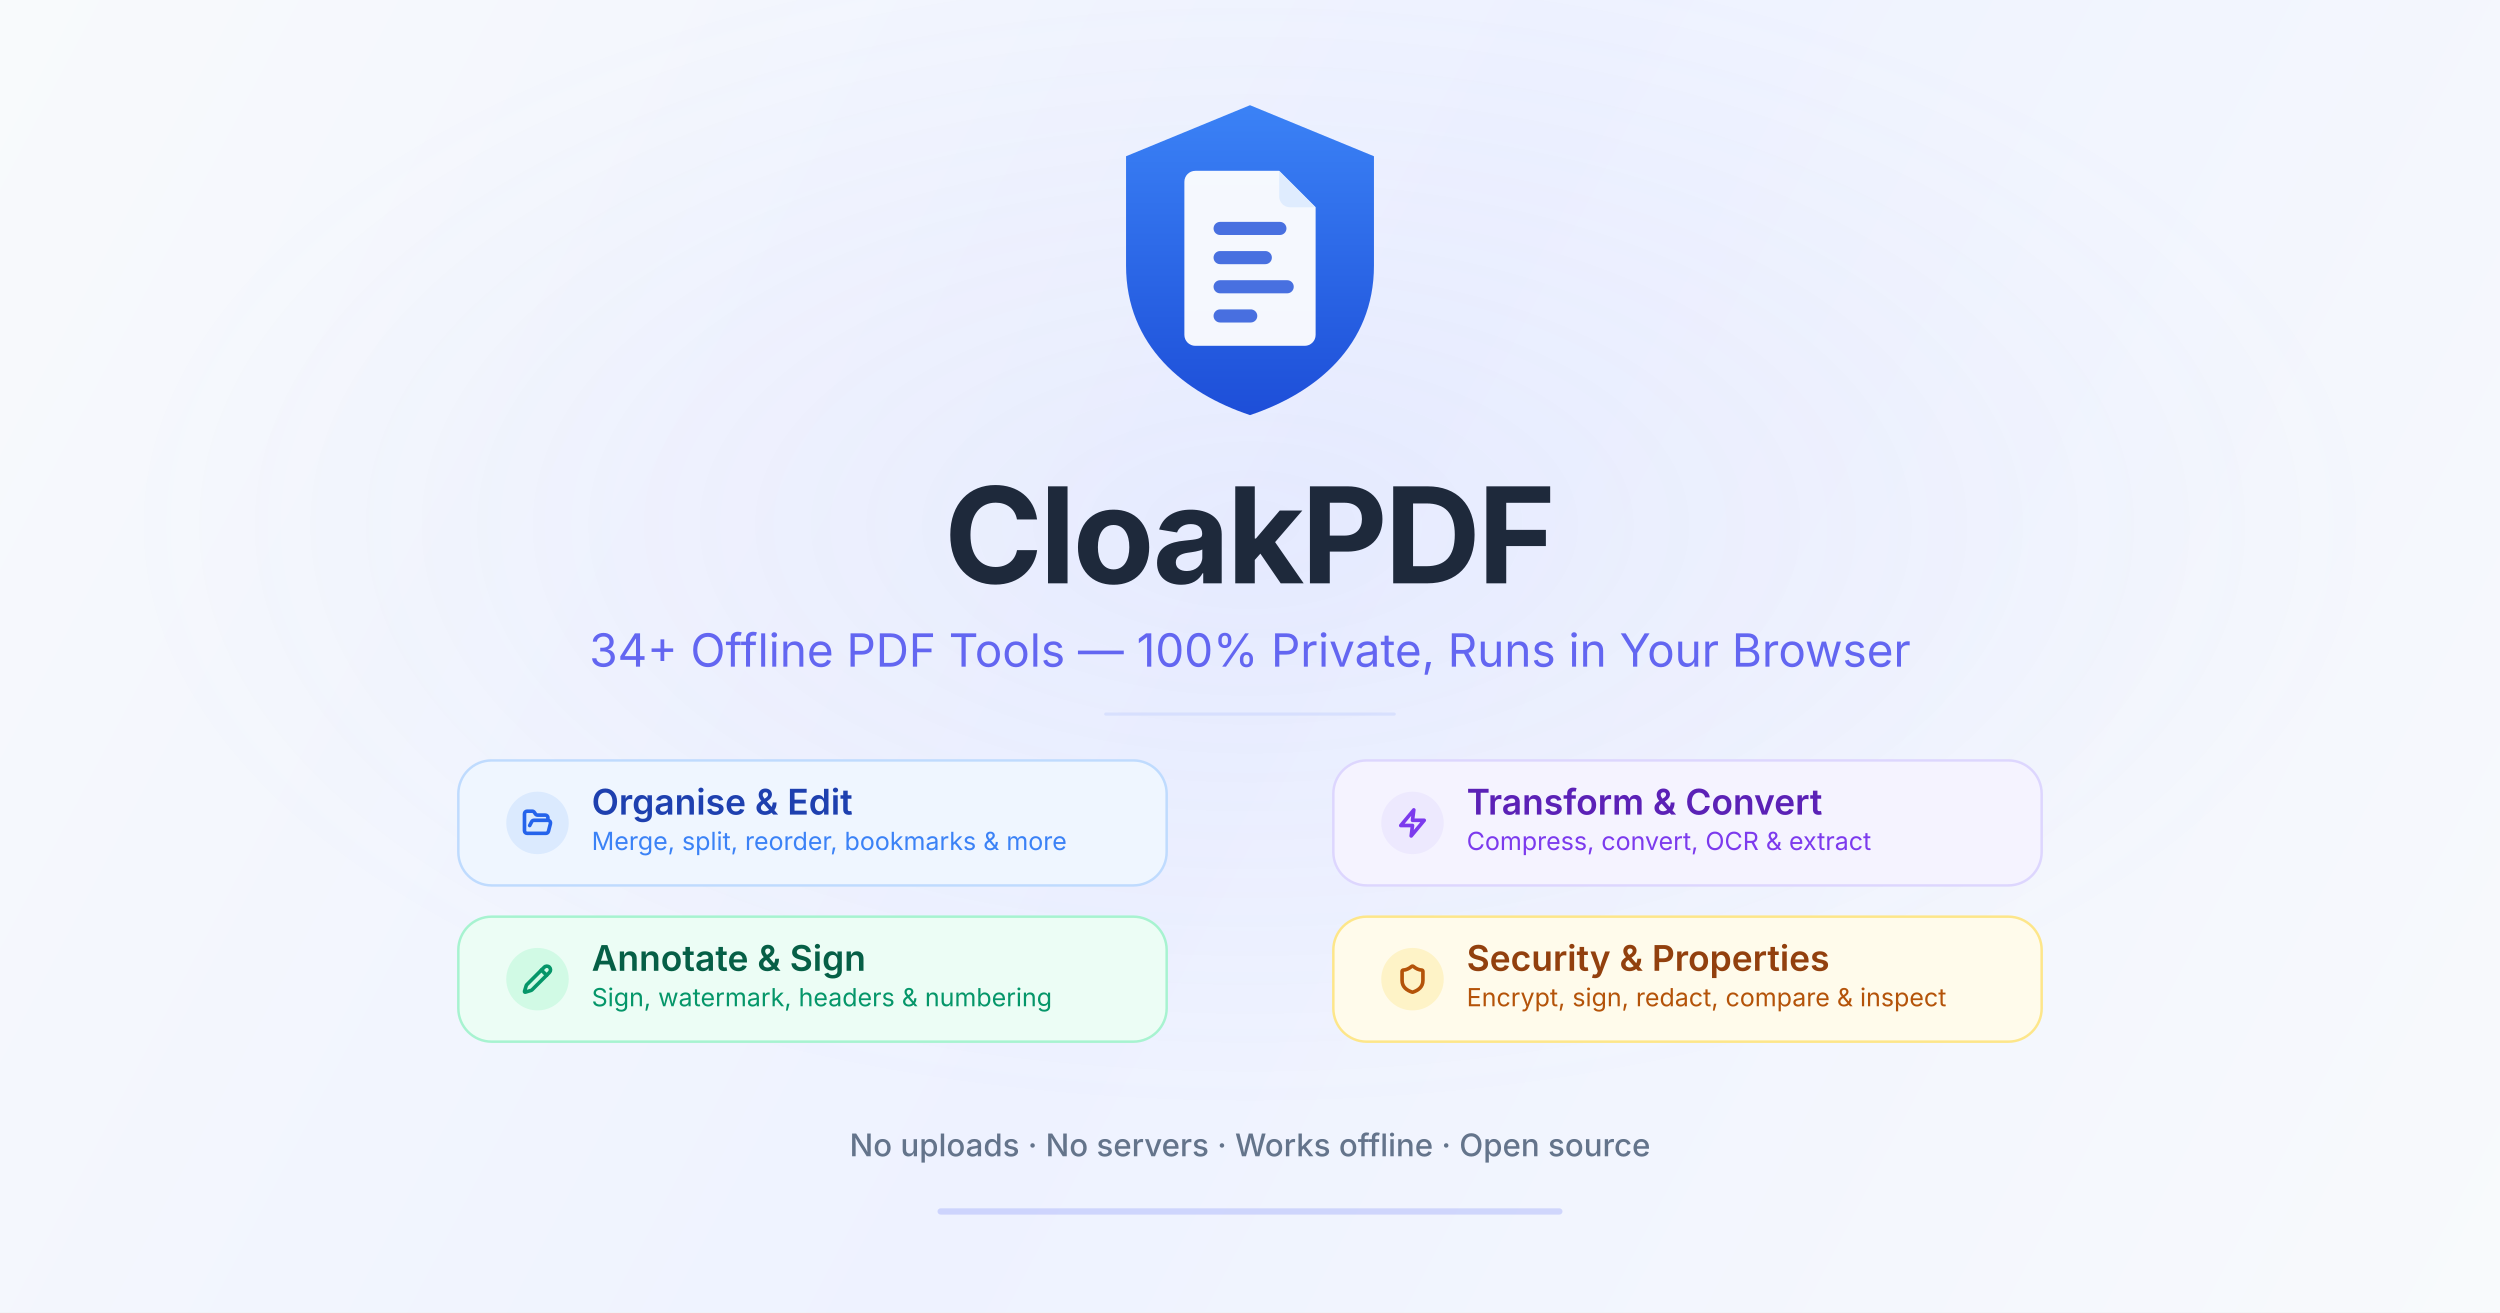
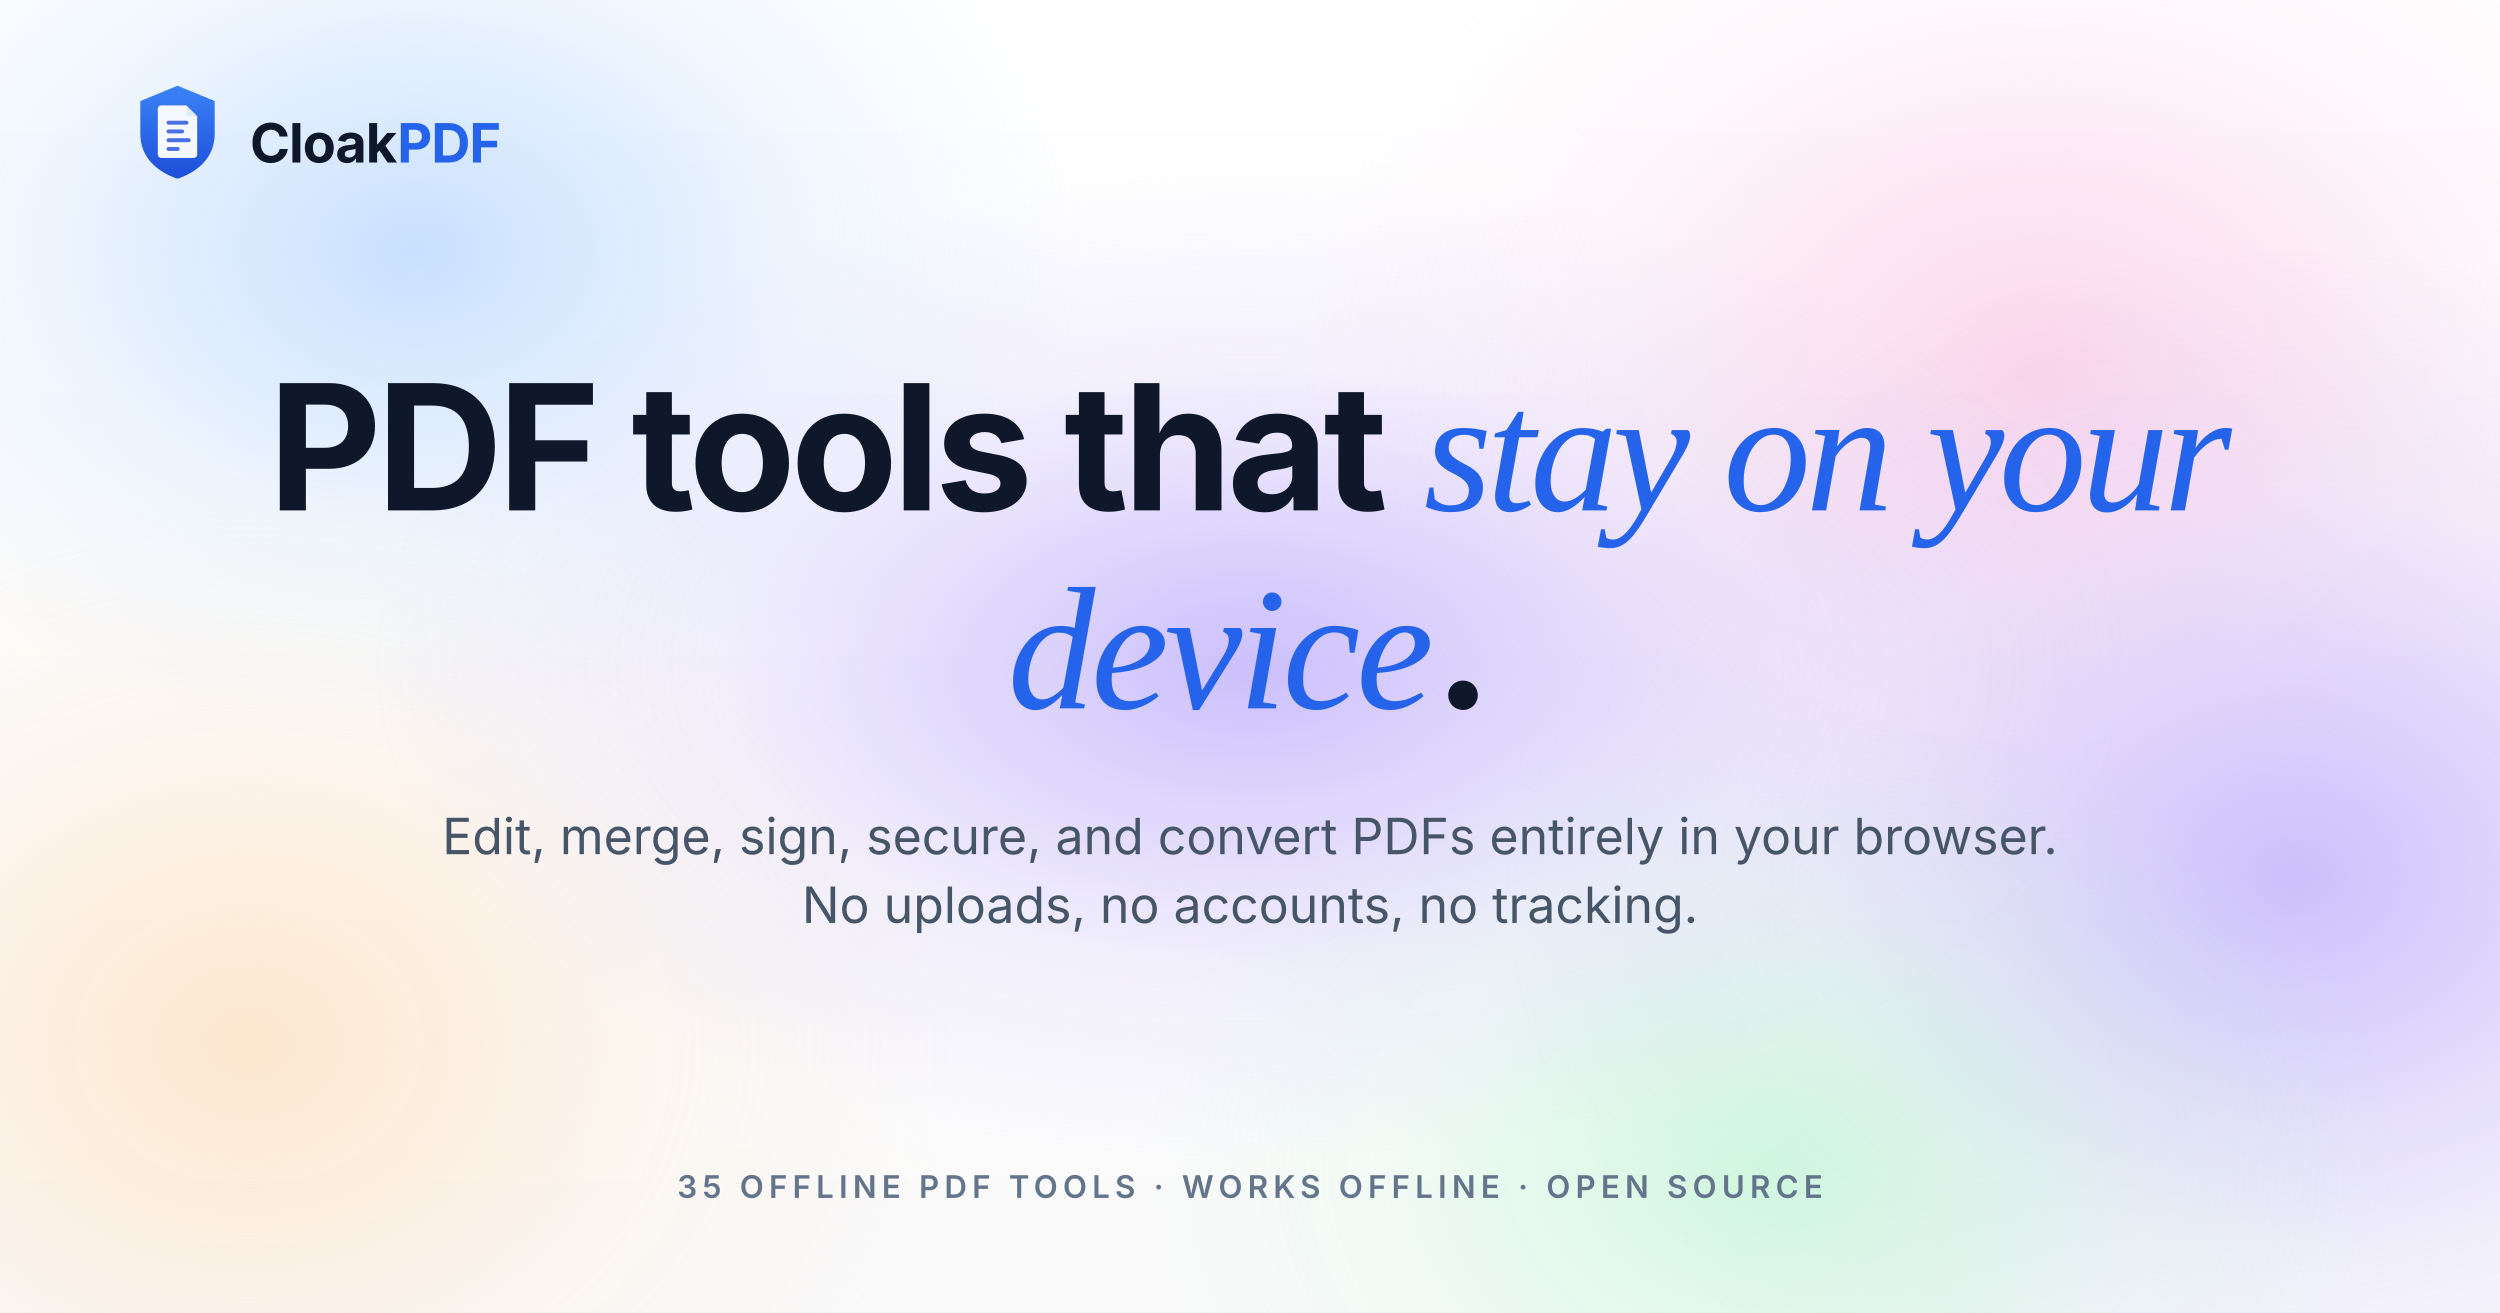
<svg xmlns="http://www.w3.org/2000/svg" width="1200" height="630" viewBox="0 0 1200 630">
  <defs>
-     <linearGradient id="bg" x1="0" y1="0" x2="1200" y2="630" gradientUnits="userSpaceOnUse">
-       <stop offset="0%" stop-color="#F8FAFC" />
-       <stop offset="50%" stop-color="#EEF2FF" />
-       <stop offset="100%" stop-color="#F8FAFC" />
+     <linearGradient id="bg" x1="0" y1="0" x2="0" y2="630" gradientUnits="userSpaceOnUse">
+       <stop offset="0%" stop-color="#FFFFFF" />
+       <stop offset="100%" stop-color="#FAFAFB" />
    </linearGradient>
+     <radialGradient id="auroraPink" cx="50%" cy="50%" r="50%">
+       <stop offset="0%" stop-color="#FBCFE8" stop-opacity="0.85" />
+       <stop offset="60%" stop-color="#FBCFE8" stop-opacity="0.18" />
+       <stop offset="100%" stop-color="#FBCFE8" stop-opacity="0" />
+     </radialGradient>
+     <radialGradient id="auroraPurple" cx="50%" cy="50%" r="50%">
+       <stop offset="0%" stop-color="#C4B5FD" stop-opacity="0.85" />
+       <stop offset="60%" stop-color="#C4B5FD" stop-opacity="0.18" />
+       <stop offset="100%" stop-color="#C4B5FD" stop-opacity="0" />
+     </radialGradient>
+     <radialGradient id="auroraBlue" cx="50%" cy="50%" r="50%">
+       <stop offset="0%" stop-color="#BFDBFE" stop-opacity="0.85" />
+       <stop offset="60%" stop-color="#BFDBFE" stop-opacity="0.20" />
+       <stop offset="100%" stop-color="#BFDBFE" stop-opacity="0" />
+     </radialGradient>
+     <radialGradient id="auroraMint" cx="50%" cy="50%" r="50%">
+       <stop offset="0%" stop-color="#BBF7D0" stop-opacity="0.65" />
+       <stop offset="60%" stop-color="#BBF7D0" stop-opacity="0.15" />
+       <stop offset="100%" stop-color="#BBF7D0" stop-opacity="0" />
+     </radialGradient>
+     <radialGradient id="auroraPeach" cx="50%" cy="50%" r="50%">
+       <stop offset="0%" stop-color="#FED7AA" stop-opacity="0.55" />
+       <stop offset="60%" stop-color="#FED7AA" stop-opacity="0.12" />
+       <stop offset="100%" stop-color="#FED7AA" stop-opacity="0" />
+     </radialGradient>
    <linearGradient id="shieldGrad" x1="0" y1="0" x2="0" y2="1">
      <stop offset="0%" stop-color="#3B82F6" />
      <stop offset="100%" stop-color="#1D4ED8" />
    </linearGradient>
-     <radialGradient id="glow" cx="50%" cy="40%" r="45%">
-       <stop offset="0%" stop-color="#818CF8" stop-opacity="0.08" />
-       <stop offset="100%" stop-color="#818CF8" stop-opacity="0" />
-     </radialGradient>
  </defs>
  <rect width="1200" height="630" fill="url(#bg)" />
-   <rect width="1200" height="630" fill="url(#glow)" />
-   <g transform="translate(516, 40) scale(3.5)">
-     <path d="M24 3        L41 10        V25        C41 36 33 42.5 24 45.5        C15 42.5 7 36 7 25        V10        L24 3Z" fill="url(#shieldGrad)" />
-     <path d="M16.5 12              L28 12              L33 17              L33 34.5              A1.5 1.5 0 0 1 31.5 36              L16.5 36              A1.5 1.5 0 0 1 15 34.5              L15 13.5              A1.5 1.5 0 0 1 16.5 12              Z" fill="#FFFFFF" opacity="0.95" />
-     <path d="M28 12              L28 15.5              A1.5 1.5 0 0 0 29.5 17              L33 17              Z" fill="#DBEAFE" opacity="0.85" />
+   <ellipse cx="980" cy="180" rx="360" ry="280" fill="url(#auroraPink)" />
+   <ellipse cx="1100" cy="420" rx="380" ry="300" fill="url(#auroraPurple)" />
+   <ellipse cx="120" cy="500" rx="340" ry="280" fill="url(#auroraPeach)" />
+   <ellipse cx="200" cy="120" rx="320" ry="240" fill="url(#auroraBlue)" />
+   <ellipse cx="850" cy="560" rx="300" ry="220" fill="url(#auroraMint)" />
+   <ellipse cx="600" cy="320" rx="420" ry="240" fill="url(#auroraPurple)" />
+   <g transform="translate(60, 38) scale(1.05)">
+     <path d="M24 3 L41 10 V25 C41 36 33 42.5 24 45.5 C15 42.5 7 36 7 25 V10 L24 3Z" fill="url(#shieldGrad)" />
+     <path d="M16.5 12 L28 12 L33 17 L33 34.5 A1.5 1.5 0 0 1 31.5 36 L16.5 36 A1.5 1.5 0 0 1 15 34.5 L15 13.5 A1.5 1.5 0 0 1 16.5 12 Z" fill="#FFFFFF" opacity="0.95" />
+     <path d="M28 12 L28 15.5 A1.5 1.5 0 0 0 29.5 17 L33 17 Z" fill="#DBEAFE" opacity="0.85" />
    <g fill="#1D4ED8" opacity="0.8">
      <rect x="19" y="19" width="10" height="1.8" rx="0.9" />
      <rect x="19" y="23" width="8" height="1.8" rx="0.9" />
      <rect x="19" y="27" width="11" height="1.8" rx="0.9" />
      <rect x="19" y="31" width="6" height="1.8" rx="0.9" />
    </g>
  </g>
-   <text x="600" y="280" text-anchor="middle" font-family="system-ui, -apple-system, 'Segoe UI', sans-serif" font-size="64" font-weight="700" fill="#1E293B" letter-spacing="-1.5">CloakPDF</text>
-   <text x="600" y="320" text-anchor="middle" font-family="system-ui, -apple-system, 'Segoe UI', sans-serif" font-size="22" font-weight="400" fill="#6366F1">34+ Offline PDF Tools — 100% Private, Runs in Your Browser</text>
-   <rect x="530" y="342" width="140" height="1.5" rx="0.75" fill="#C7D2FE" fill-opacity="0.5" />
-   <g font-family="system-ui, -apple-system, 'Segoe UI', sans-serif">
-     <rect x="220" y="365" width="340" height="60" rx="16" fill="#EFF6FF" stroke="#BFDBFE" stroke-width="1.2" />
-     <circle cx="258" cy="395" r="15" fill="#DBEAFE" />
-     <g transform="translate(250.5, 387.5) scale(0.625)" fill="none" stroke="#2563EB" stroke-width="2.8" stroke-linecap="round" stroke-linejoin="round">
-       <path d="m6 14 1.5-2.9A2 2 0 0 1 9.24 10H20a2 2 0 0 1 1.94 2.5l-1.54 6a2 2 0 0 1-1.95 1.5H4a2 2 0 0 1-2-2V5a2 2 0 0 1 2-2h3.9a2 2 0 0 1 1.69.9l.81 1.2a2 2 0 0 0 1.67.9H18a2 2 0 0 1 2 2v2" />
-     </g>
-     <text x="284" y="391" font-size="17" font-weight="600" fill="#1E40AF">Organise &amp; Edit</text>
-     <text x="284" y="408" font-size="12" font-weight="400" fill="#3B82F6">Merge, split, reorder, bookmarks &amp; more</text>
-     <rect x="640" y="365" width="340" height="60" rx="16" fill="#F5F3FF" stroke="#DDD6FE" stroke-width="1.2" />
-     <circle cx="678" cy="395" r="15" fill="#EDE9FE" />
-     <g transform="translate(670.5, 387.5) scale(0.625)" fill="none" stroke="#7C3AED" stroke-width="2.8" stroke-linecap="round" stroke-linejoin="round">
-       <polygon points="13 2 3 14 12 14 11 22 21 10 12 10 13 2" />
-     </g>
-     <text x="704" y="391" font-size="17" font-weight="600" fill="#5B21B6">Transform &amp; Convert</text>
-     <text x="704" y="408" font-size="12" font-weight="400" fill="#7C3AED">Compress, convert, OCR &amp; extract</text>
-     <rect x="220" y="440" width="340" height="60" rx="16" fill="#ECFDF5" stroke="#A7F3D0" stroke-width="1.2" />
-     <circle cx="258" cy="470" r="15" fill="#D1FAE5" />
-     <g transform="translate(250.5, 462.5) scale(0.625)" fill="none" stroke="#059669" stroke-width="2.8" stroke-linecap="round" stroke-linejoin="round">
-       <path d="M21.174 6.812a1 1 0 0 0-3.986-3.987L3.842 16.174a2 2 0 0 0-.5.83l-1.321 4.352a.5.5 0 0 0 .623.622l4.353-1.32a2 2 0 0 0 .83-.497z" />
-       <path d="m15 5 4 4" />
-     </g>
-     <text x="284" y="466" font-size="17" font-weight="600" fill="#065F46">Annotate &amp; Sign</text>
-     <text x="284" y="483" font-size="12" font-weight="400" fill="#059669">Sign, watermark, headers &amp; numbering</text>
-     <rect x="640" y="440" width="340" height="60" rx="16" fill="#FFFBEB" stroke="#FDE68A" stroke-width="1.2" />
-     <circle cx="678" cy="470" r="15" fill="#FEF3C7" />
-     <g transform="translate(670.5, 462.5) scale(0.625)" fill="none" stroke="#B45309" stroke-width="2.8" stroke-linecap="round" stroke-linejoin="round">
-       <path d="M20 13c0 5-3.5 7.5-7.66 8.95a1 1 0 0 1-.67-.01C7.5 20.5 4 18 4 13V6a1 1 0 0 1 1-1c2 0 4.5-1.2 6.24-2.72a1.17 1.17 0 0 1 1.52 0C14.51 3.81 17 5 19 5a1 1 0 0 1 1 1z" />
-     </g>
-     <text x="704" y="466" font-size="17" font-weight="600" fill="#92400E">Security &amp; Properties</text>
-     <text x="704" y="483" font-size="12" font-weight="400" fill="#B45309">Encrypt, sign, redact, compare &amp; inspect</text>
-   </g>
-   <text x="600" y="555" text-anchor="middle" font-family="system-ui, -apple-system, 'Segoe UI', sans-serif" font-size="15" font-weight="500" fill="#64748B">No uploads  ·  No servers  ·  Works offline  ·  Open source</text>
-   <rect x="450" y="580" width="300" height="3" rx="1.5" fill="#818CF8" fill-opacity="0.3" />
+   <text x="120" y="78" font-family="system-ui, -apple-system, 'Segoe UI', sans-serif" font-size="26" font-weight="700" fill="#0F172A" letter-spacing="-0.5">
+     Cloak<tspan fill="#2563EB">PDF</tspan>
+   </text>
+   <text x="600" y="245" text-anchor="middle" font-family="system-ui, -apple-system, 'Segoe UI', sans-serif" font-size="84" font-weight="700" fill="#0F172A" letter-spacing="-2.5">
+     PDF tools that <tspan font-family="Georgia, 'Times New Roman', serif" font-style="italic" font-weight="400" fill="#2563EB">stay on your</tspan>
+   </text>
+   <text x="600" y="340" text-anchor="middle" font-family="Georgia, 'Times New Roman', serif" font-size="84" font-style="italic" font-weight="400" fill="#2563EB" letter-spacing="-2">
+     device<tspan fill="#0F172A" font-family="system-ui, -apple-system, 'Segoe UI', sans-serif" font-style="normal" font-weight="700">.</tspan>
+   </text>
+   <text x="600" y="410" text-anchor="middle" font-family="system-ui, -apple-system, 'Segoe UI', sans-serif" font-size="24" font-weight="400" fill="#475569">
+     Edit, merge, sign, secure, and convert PDFs entirely in your browser.
+   </text>
+   <text x="600" y="443" text-anchor="middle" font-family="system-ui, -apple-system, 'Segoe UI', sans-serif" font-size="24" font-weight="400" fill="#475569">
+     No uploads, no accounts, no tracking.
+   </text>
+   <text x="600" y="575" text-anchor="middle" font-family="system-ui, -apple-system, 'Segoe UI', sans-serif" font-size="15" font-weight="600" fill="#64748B" letter-spacing="2.5">
+     35 OFFLINE PDF TOOLS  ·  WORKS OFFLINE  ·  OPEN SOURCE
+   </text>
</svg>
